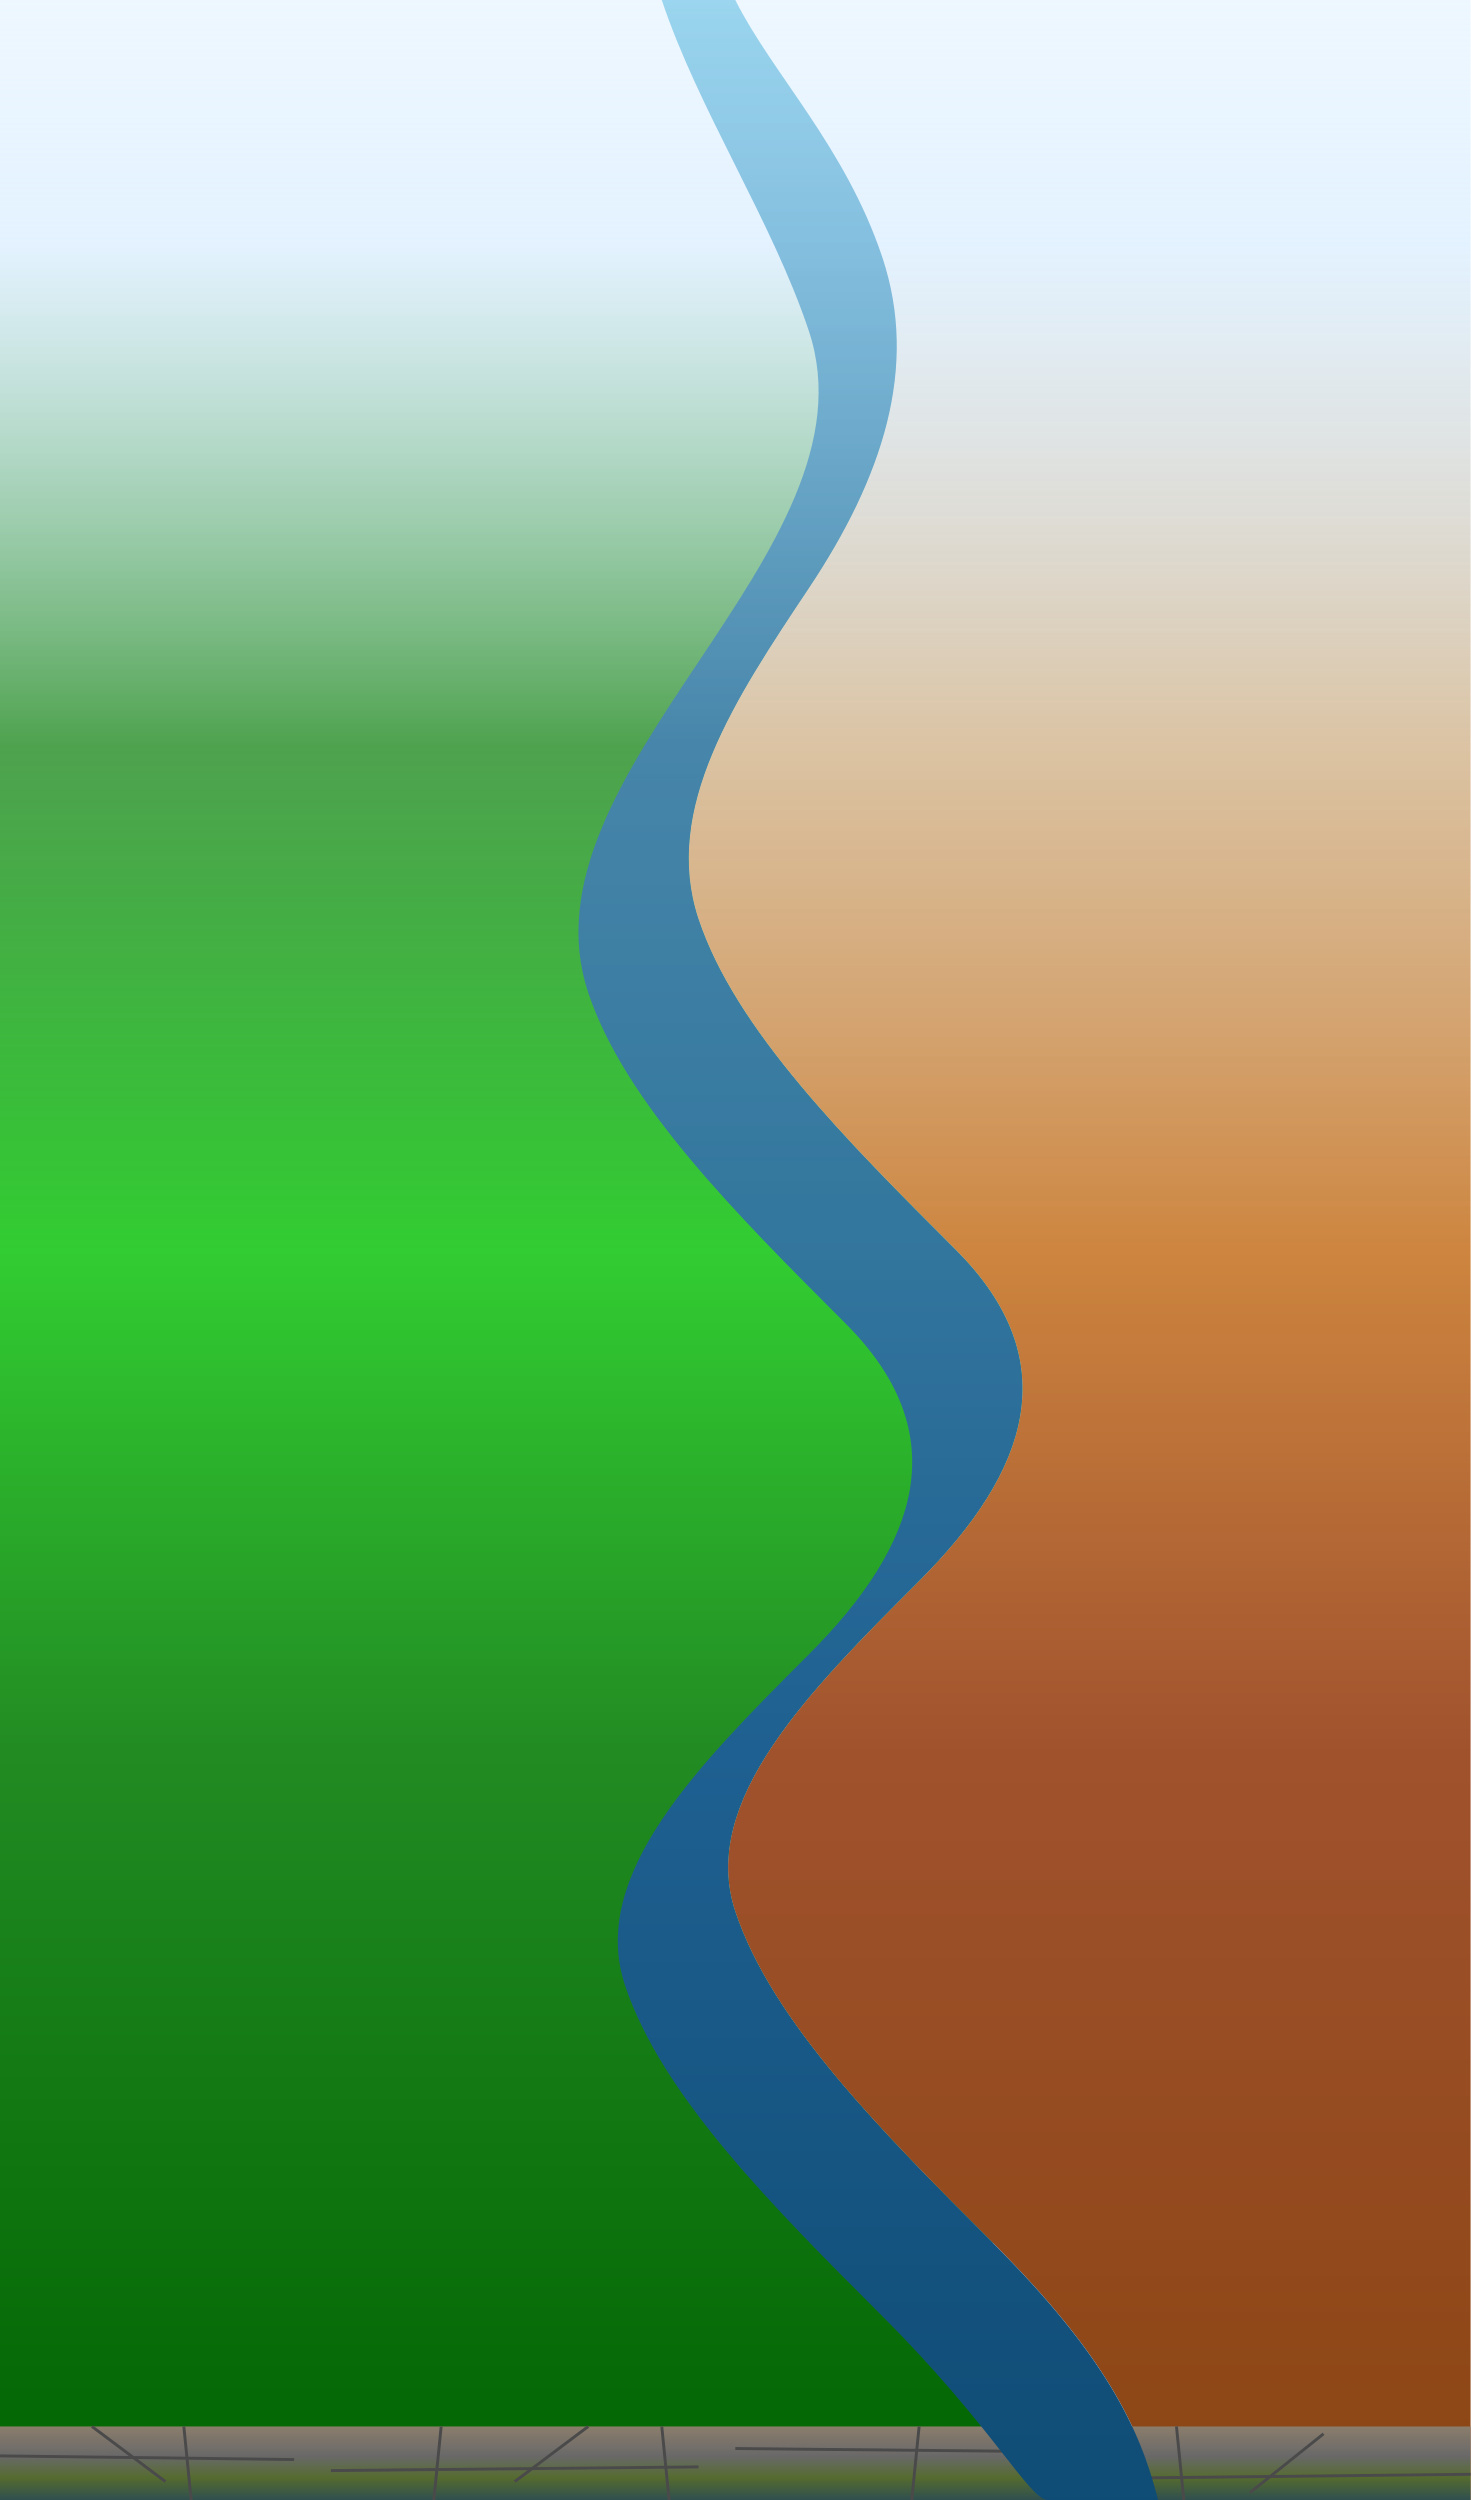
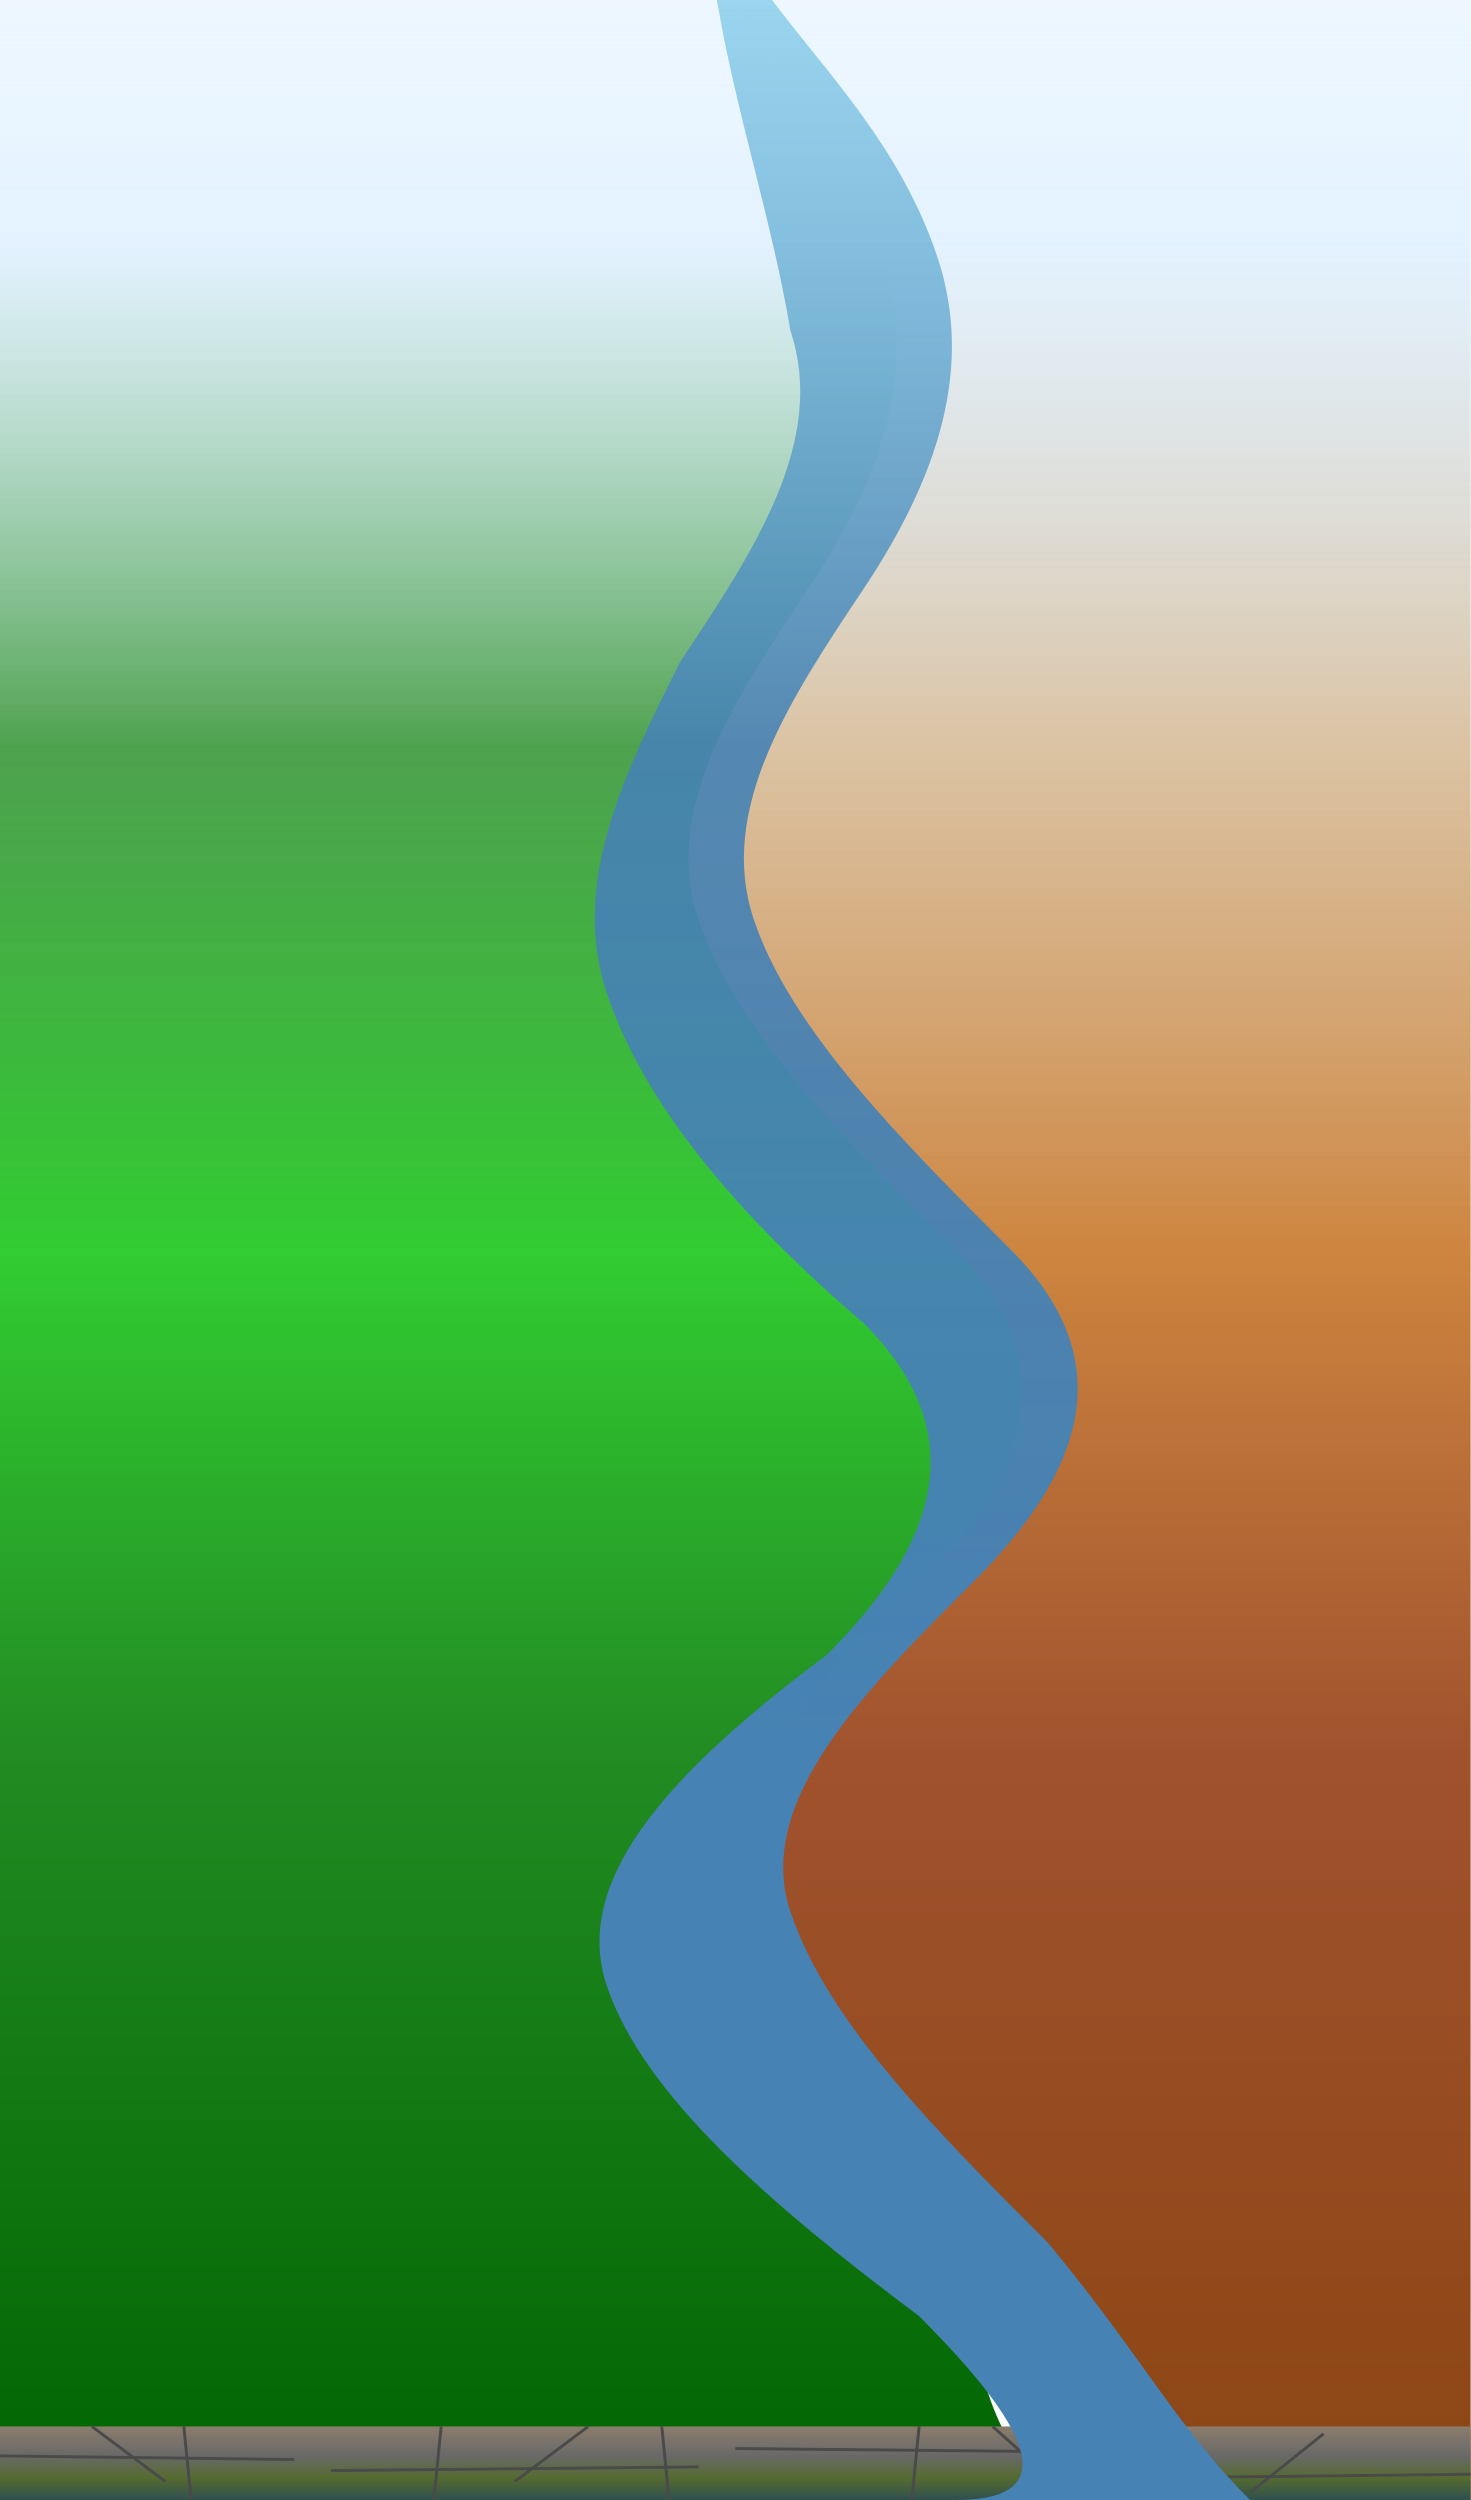
<svg xmlns="http://www.w3.org/2000/svg" class="land-river-svg" viewBox="0 0 400 680" preserveAspectRatio="none">
  <style>
    
-       .river-path {
-         animation: riverFlow 8s ease-in-out infinite;
-       }
-       
-       @keyframes riverFlow {
-         0%, 100% {
-           filter: brightness(1) saturate(1);
-         }
-         25% {
-           filter: brightness(1.1) saturate(1.2);
-         }
-         50% {
-           filter: brightness(0.9) saturate(0.8);
-         }
-         75% {
-           filter: brightness(1.05) saturate(1.1);
-         }
-       }
      
      /* Dark theme styles for when parent has data-theme="dark" */
      .forest-region {
        fill: url(#forestGradient);
      }
      
      .desert-region {
        fill: url(#desertGradient);
      }
      
      .river-path {
        fill: url(#riverGradient);
      }
      
      .cliff-pattern {
        fill: url(#cliffGradient);
      }
    
  </style>
  <defs>
    <linearGradient id="forestGradient" x1="0%" y1="0%" x2="0%" y2="100%">
      <stop offset="0%" style="stop-color:#c8e6ff; stop-opacity:0.3" />
      <stop offset="10%" style="stop-color:#c8e6ff; stop-opacity:0.5" />
      <stop offset="30%" style="stop-color:#228b22; stop-opacity:0.8" />
      <stop offset="50%" style="stop-color:#32cd32; stop-opacity:1" />
      <stop offset="70%" style="stop-color:#228b22; stop-opacity:1" />
      <stop offset="100%" style="stop-color:#006400; stop-opacity:1" />
    </linearGradient>
    <linearGradient id="forestGradientDark" x1="0%" y1="0%" x2="0%" y2="100%">
      <stop offset="0%" style="stop-color:#253040; stop-opacity:0.3" />
      <stop offset="10%" style="stop-color:#253040; stop-opacity:0.5" />
      <stop offset="30%" style="stop-color:#1a4a1a; stop-opacity:0.8" />
      <stop offset="50%" style="stop-color:#0f3a0f; stop-opacity:1" />
      <stop offset="70%" style="stop-color:#1a4a1a; stop-opacity:1" />
      <stop offset="100%" style="stop-color:#0a2a0a; stop-opacity:1" />
    </linearGradient>
    <linearGradient id="desertGradient" x1="0%" y1="0%" x2="0%" y2="100%">
      <stop offset="0%" style="stop-color:#c8e6ff; stop-opacity:0.3" />
      <stop offset="10%" style="stop-color:#c8e6ff; stop-opacity:0.5" />
      <stop offset="30%" style="stop-color:#d2b48c; stop-opacity:0.8" />
      <stop offset="50%" style="stop-color:#cd853f; stop-opacity:1" />
      <stop offset="70%" style="stop-color:#a0522d; stop-opacity:1" />
      <stop offset="100%" style="stop-color:#8b4513; stop-opacity:1" />
    </linearGradient>
    <linearGradient id="desertGradientDark" x1="0%" y1="0%" x2="0%" y2="100%">
      <stop offset="0%" style="stop-color:#253040; stop-opacity:0.3" />
      <stop offset="10%" style="stop-color:#253040; stop-opacity:0.5" />
      <stop offset="30%" style="stop-color:#4a3820; stop-opacity:0.8" />
      <stop offset="50%" style="stop-color:#3a2810; stop-opacity:1" />
      <stop offset="70%" style="stop-color:#2a1800; stop-opacity:1" />
      <stop offset="100%" style="stop-color:#1a0f00; stop-opacity:1" />
    </linearGradient>
    <linearGradient id="riverGradient" x1="0%" y1="0%" x2="0%" y2="100%">
      <stop offset="0%" style="stop-color:#87ceeb; stop-opacity:0.8" />
      <stop offset="30%" style="stop-color:#4682b4; stop-opacity:0.9" />
-       <stop offset="70%" style="stop-color:#1e6091; stop-opacity:1" />
-       <stop offset="100%" style="stop-color:#0f4c75; stop-opacity:1" />
+       <stop offset="70%" style="stop-color:#4682b4; stop-opacity:1" />
+       <stop offset="100%" style="stop-color:#4682b4; stop-opacity:1" />
    </linearGradient>
    <linearGradient id="riverGradientDark" x1="0%" y1="0%" x2="0%" y2="100%">
      <stop offset="0%" style="stop-color:#2c5f75; stop-opacity:0.7" />
      <stop offset="30%" style="stop-color:#1a4960; stop-opacity:0.8" />
-       <stop offset="70%" style="stop-color:#0f3445; stop-opacity:0.9" />
-       <stop offset="100%" style="stop-color:#081f2a; stop-opacity:1" />
+       <stop offset="70%" style="stop-color:#0f2536; stop-opacity:1" />
+       <stop offset="100%" style="stop-color:#0f2536; stop-opacity:1" />
    </linearGradient>
    <linearGradient id="cliffGradient" x1="0%" y1="0%" x2="0%" y2="100%">
      <stop offset="0%" style="stop-color:#8b7d6b; stop-opacity:1" />
      <stop offset="40%" style="stop-color:#696969; stop-opacity:1" />
      <stop offset="70%" style="stop-color:#556b2f; stop-opacity:1" />
      <stop offset="100%" style="stop-color:#2f4f4f; stop-opacity:1" />
    </linearGradient>
    <linearGradient id="cliffGradientDark" x1="0%" y1="0%" x2="0%" y2="100%">
      <stop offset="0%" style="stop-color:#3d3d3d; stop-opacity:1" />
      <stop offset="40%" style="stop-color:#2a2a2a; stop-opacity:1" />
      <stop offset="70%" style="stop-color:#1a1a1a; stop-opacity:1" />
      <stop offset="100%" style="stop-color:#0f0f0f; stop-opacity:1" />
    </linearGradient>
  </defs>
  <path class="forest-region" fill="url(#forestGradient)" d="M 0,0             L 0,680             L 285,680            C 270,660 260,640 270,610            C 240,580 210,550 200,520            C 190,490 220,460 250,430            C 280,400 290,370 260,340            C 230,310 200,280 190,250            C 180,220 200,190 220,160            C 240,130 250,100 240,70            C 230,40 210,20 200,0            Z" />
  <path class="desert-region" fill="url(#desertGradient)" d="M 200,0             C 210,20 230,40 240,70            C 250,100 240,130 220,160            C 200,190 180,220 190,250            C 200,280 230,310 260,340            C 290,370 280,400 250,430            C 220,460 190,490 200,520            C 210,550 240,580 270,610            C 300,640 310,660 315,680            L 400,680            L 400,0            Z" />
  <rect class="cliff-pattern" x="0" y="660" width="400" height="20" fill="#696969" />
  <g class="cliff-cracks" stroke="#4a4a4a" stroke-width="0.8" fill="none">
    <line x1="50" y1="660" x2="52" y2="680" />
    <line x1="120" y1="660" x2="118" y2="680" />
    <line x1="180" y1="660" x2="182" y2="680" />
    <line x1="250" y1="660" x2="248" y2="680" />
    <line x1="320" y1="660" x2="322" y2="680" />
    <line x1="0" y1="668" x2="80" y2="669" />
    <line x1="90" y1="672" x2="190" y2="671" />
    <line x1="200" y1="666" x2="300" y2="667" />
    <line x1="310" y1="674" x2="400" y2="673" />
    <line x1="25" y1="660" x2="45" y2="675" />
    <line x1="140" y1="675" x2="160" y2="660" />
    <line x1="270" y1="660" x2="290" y2="678" />
    <line x1="340" y1="678" x2="360" y2="662" />
  </g>
-   <path class="river-path" fill="url(#riverGradient)" d="M 180,0             C 190,30 210,60 220,90            C 230,120 210,150 190,180            C 170,210 150,240 160,270            C 170,300 200,330 230,360            C 260,390 250,420 220,450            C 190,480 160,510 170,540            C 180,570 210,600 240,630            C 270,660 280,680 285,680            L 315,680            C 310,660 300,640 270,610            C 240,580 210,550 200,520            C 190,490 220,460 250,430            C 280,400 290,370 260,340            C 230,310 200,280 190,250            C 180,220 200,190 220,160            C 240,130 250,100 240,70            C 230,40 210,20 200,0            Z" />
+   <path class="river-path" fill="url(#riverGradient)" d="M 195,0             C 200,30 210,60 215,90            C 225,120 205,150 185,180            C 170,210 155,240 165,270            C 175,300 200,330 235,360            C 265,390 255,420 225,450            C 185,480 155,510 165,540            C 175,570 210,600 250,630            C 280,660 290,680 260,680            L 340,680            C 320,660 310,640 285,610            C 255,580 225,550 215,520            C 205,490 235,460 265,430            C 295,400 305,370 275,340            C 245,310 215,280 205,250            C 195,220 215,190 235,160            C 255,130 265,100 255,70            C 245,40 225,20 210,0            Z" />
</svg>
